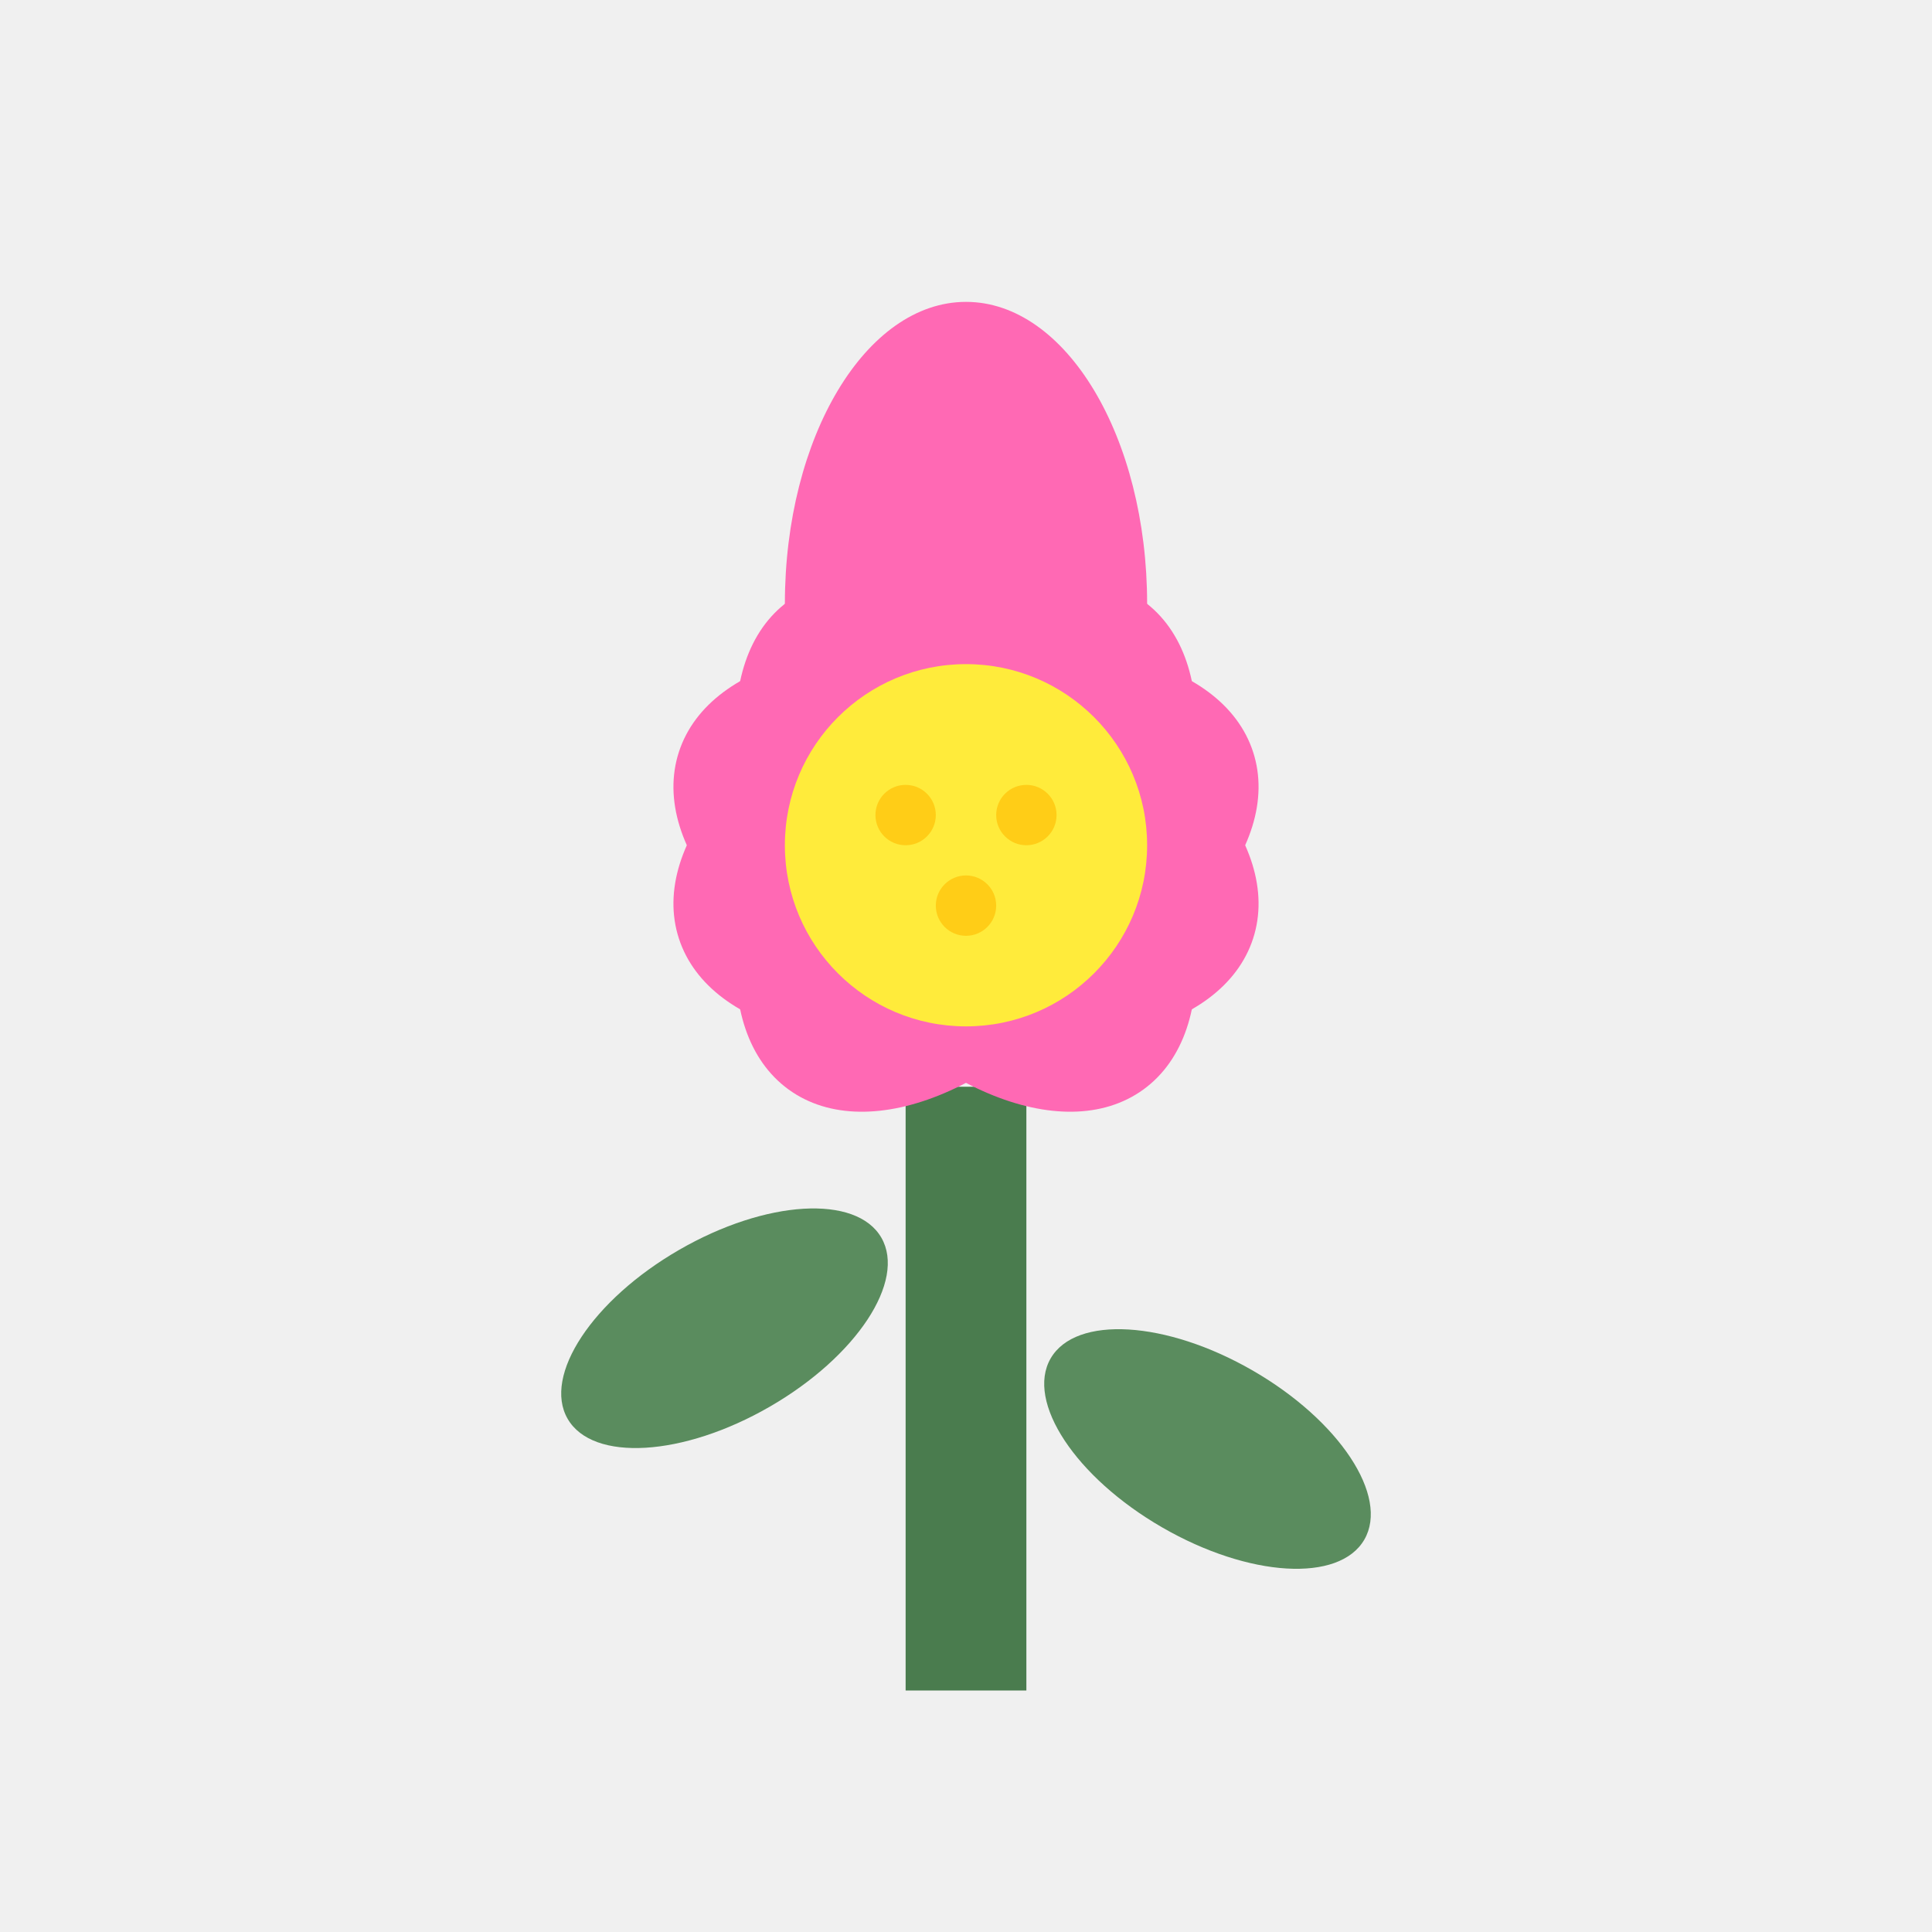
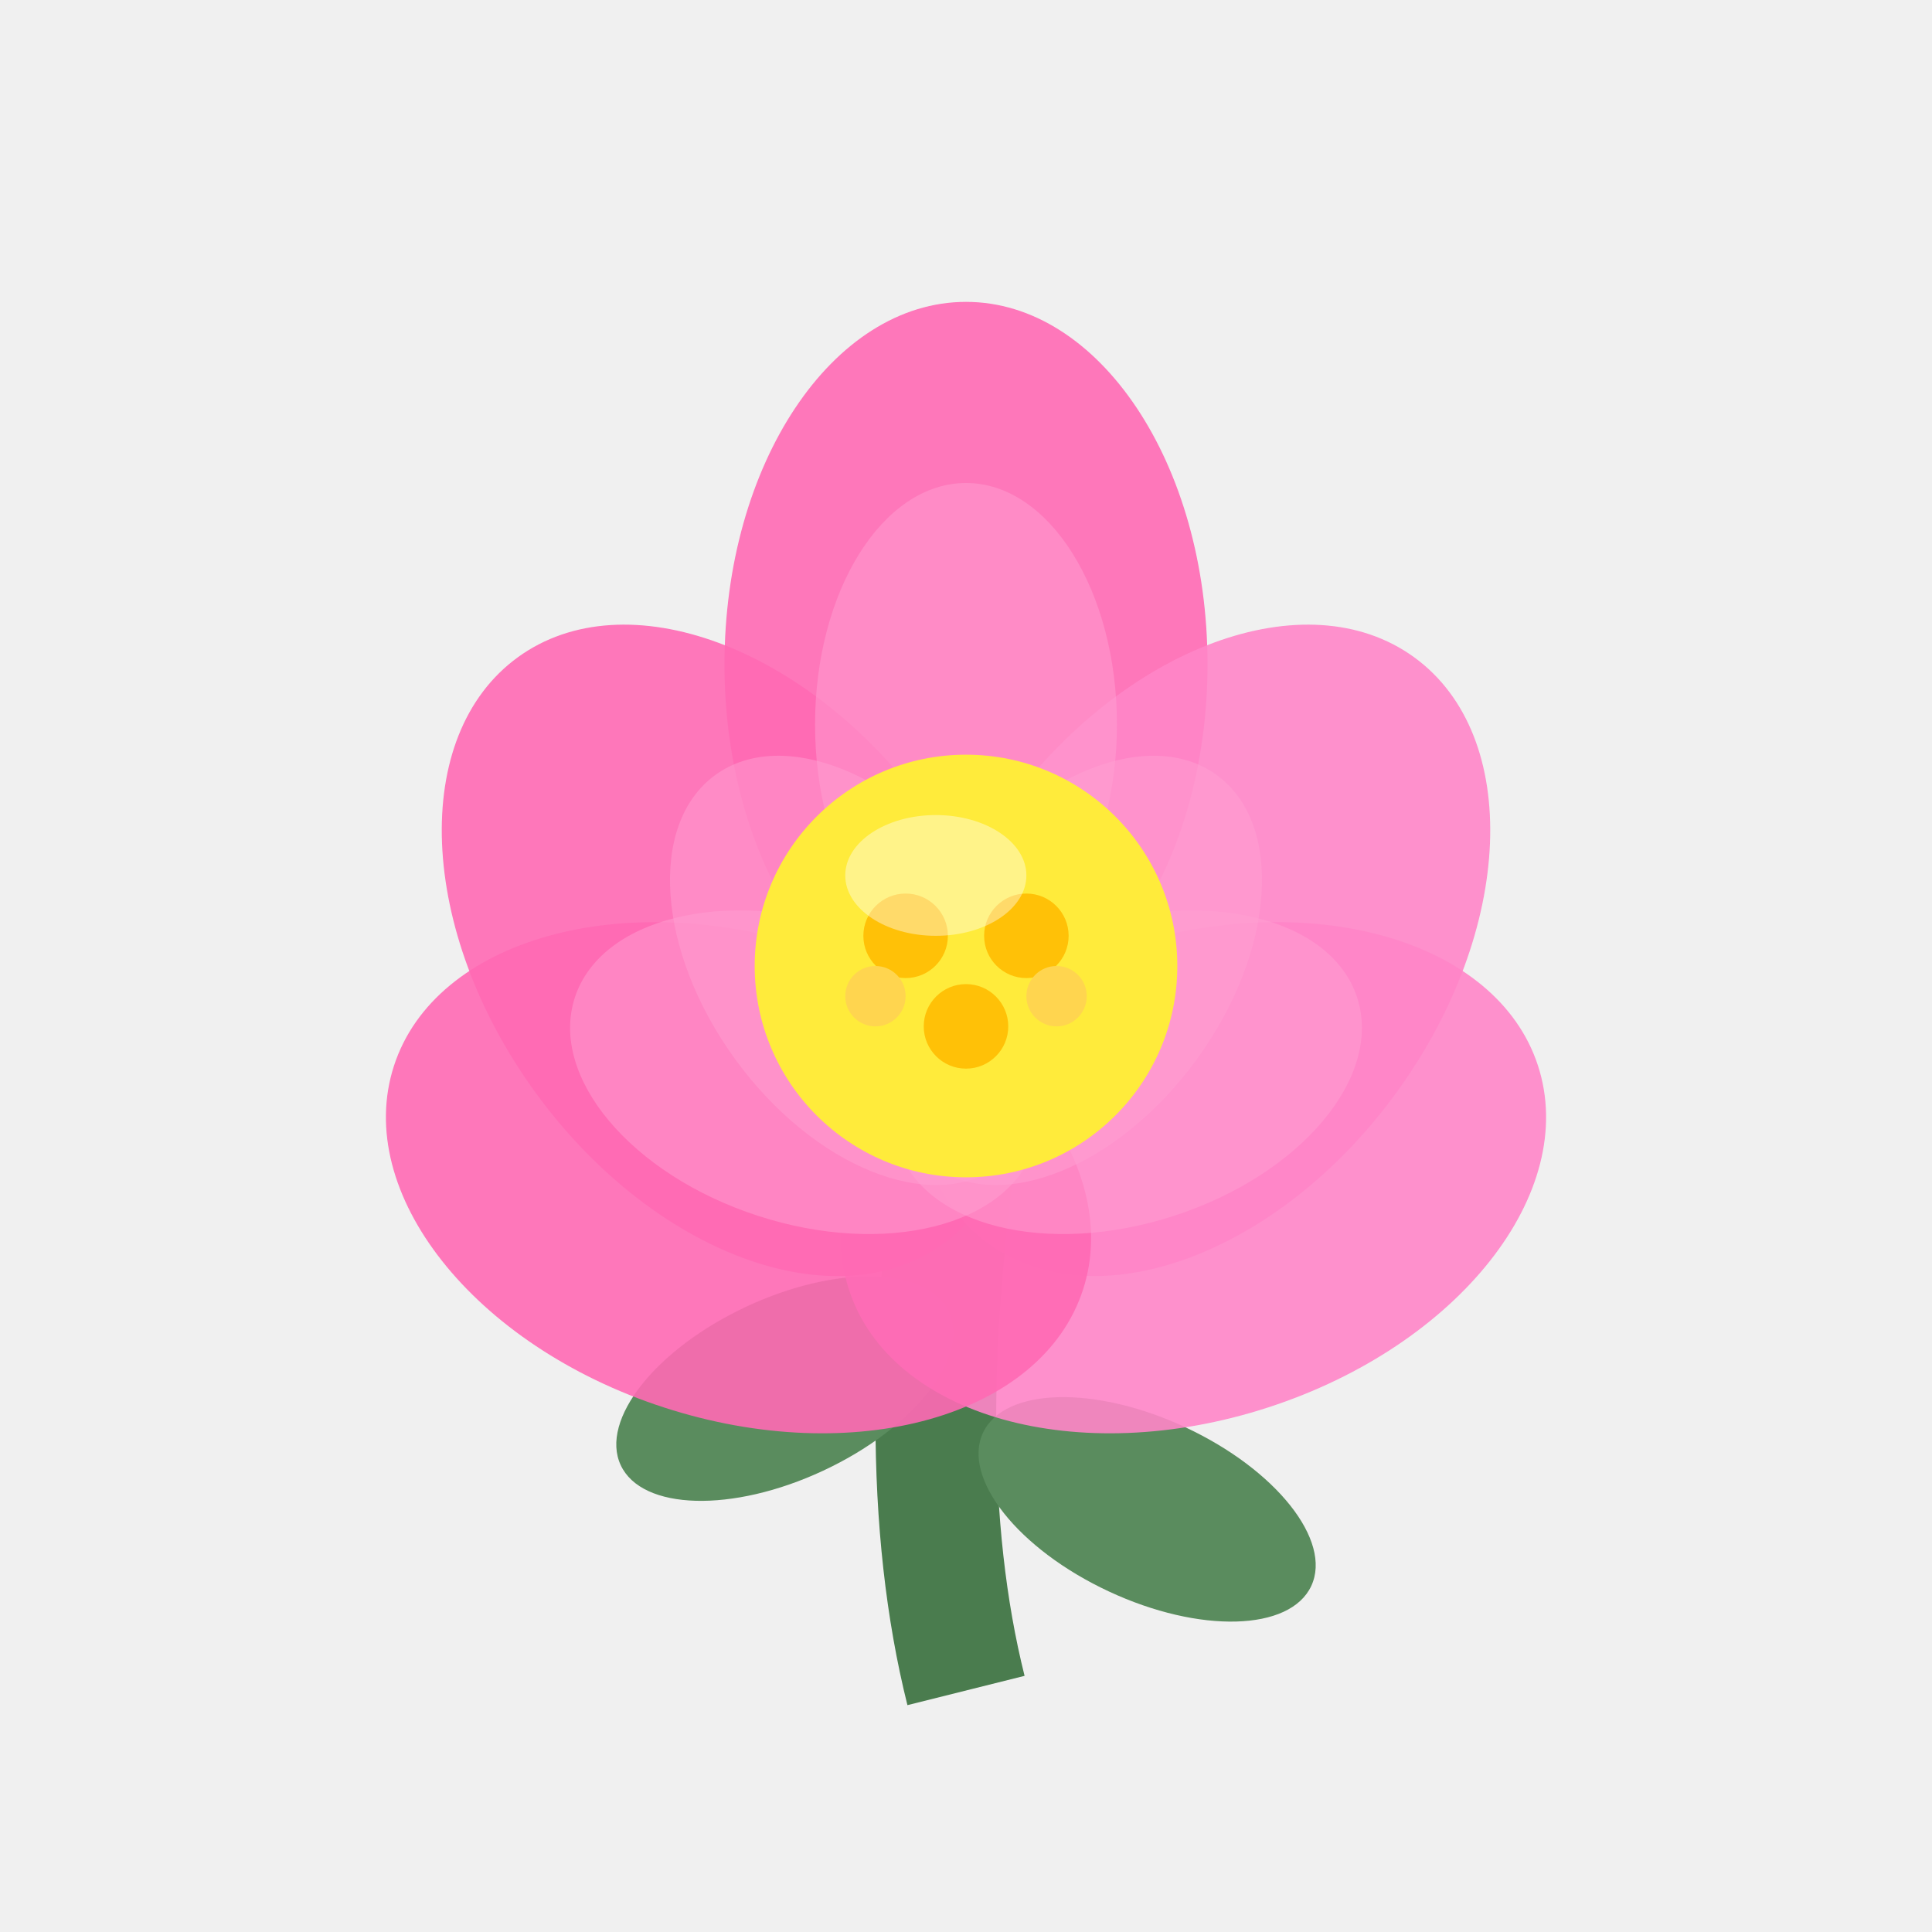
<svg xmlns="http://www.w3.org/2000/svg" viewBox="0 0 32 32" width="32" height="32">
-   <rect x="15" y="18" width="2" height="10" fill="#4a7c4e" />
-   <ellipse cx="12" cy="22" rx="3" ry="1.5" fill="#5a8c5e" transform="rotate(-30 12 22)" />
-   <ellipse cx="20" cy="24" rx="3" ry="1.5" fill="#5a8c5e" transform="rotate(30 20 24)" />
-   <ellipse cx="16" cy="10" rx="3" ry="5" fill="#ff69b4" />
-   <ellipse cx="16" cy="14" rx="3" ry="5" fill="#ff69b4" transform="rotate(72 16 14)" />
-   <ellipse cx="16" cy="14" rx="3" ry="5" fill="#ff69b4" transform="rotate(144 16 14)" />
-   <ellipse cx="16" cy="14" rx="3" ry="5" fill="#ff69b4" transform="rotate(216 16 14)" />
-   <ellipse cx="16" cy="14" rx="3" ry="5" fill="#ff69b4" transform="rotate(288 16 14)" />
-   <circle cx="16" cy="14" r="3" fill="#ffeb3b" />
-   <circle cx="15" cy="13.5" r="0.5" fill="#ffc107" opacity="0.7" />
-   <circle cx="17" cy="13.5" r="0.5" fill="#ffc107" opacity="0.7" />
-   <circle cx="16" cy="15" r="0.5" fill="#ffc107" opacity="0.7" />
+   <path d="M16 28 Q15 24, 16 18" stroke="#4a7c4e" stroke-width="2" fill="none" />
+   <ellipse cx="13" cy="23" rx="3" ry="1.5" fill="#5a8c5e" transform="rotate(-25 13 23)" />
+   <ellipse cx="19" cy="25" rx="3" ry="1.5" fill="#5a8c5e" transform="rotate(25 19 25)" />
+   <ellipse cx="16" cy="11" rx="4" ry="6" fill="#ff69b4" opacity="0.9" />
+   <ellipse cx="20.5" cy="13.5" rx="4" ry="6" fill="#ff85c8" opacity="0.9" transform="rotate(72 16 16)" />
+   <ellipse cx="19" cy="18.5" rx="4" ry="6" fill="#ff69b4" opacity="0.9" transform="rotate(144 16 16)" />
+   <ellipse cx="13" cy="18.5" rx="4" ry="6" fill="#ff85c8" opacity="0.9" transform="rotate(216 16 16)" />
+   <ellipse cx="11.5" cy="13.5" rx="4" ry="6" fill="#ff69b4" opacity="0.9" transform="rotate(288 16 16)" />
+   <ellipse cx="16" cy="12" rx="2.5" ry="4" fill="#ffa0d2" opacity="0.5" />
+   <ellipse cx="18.5" cy="14" rx="2.5" ry="4" fill="#ffa0d2" opacity="0.5" transform="rotate(72 16 16)" />
+   <ellipse cx="17.5" cy="17" rx="2.5" ry="4" fill="#ffa0d2" opacity="0.5" transform="rotate(144 16 16)" />
+   <ellipse cx="14.5" cy="17" rx="2.5" ry="4" fill="#ffa0d2" opacity="0.5" transform="rotate(216 16 16)" />
+   <ellipse cx="13.5" cy="14" rx="2.5" ry="4" fill="#ffa0d2" opacity="0.5" transform="rotate(288 16 16)" />
+   <circle cx="16" cy="16" r="3.5" fill="#ffeb3b" />
+   <circle cx="15" cy="15.5" r="0.7" fill="#ffc107" />
+   <circle cx="17" cy="15.5" r="0.7" fill="#ffc107" />
+   <circle cx="16" cy="17" r="0.7" fill="#ffc107" />
+   <circle cx="14.5" cy="16.5" r="0.5" fill="#ffd54f" />
+   <circle cx="17.5" cy="16.5" r="0.5" fill="#ffd54f" />
+   <ellipse cx="15.5" cy="14.5" rx="1.5" ry="1" fill="#ffffff" opacity="0.4" />
</svg>
